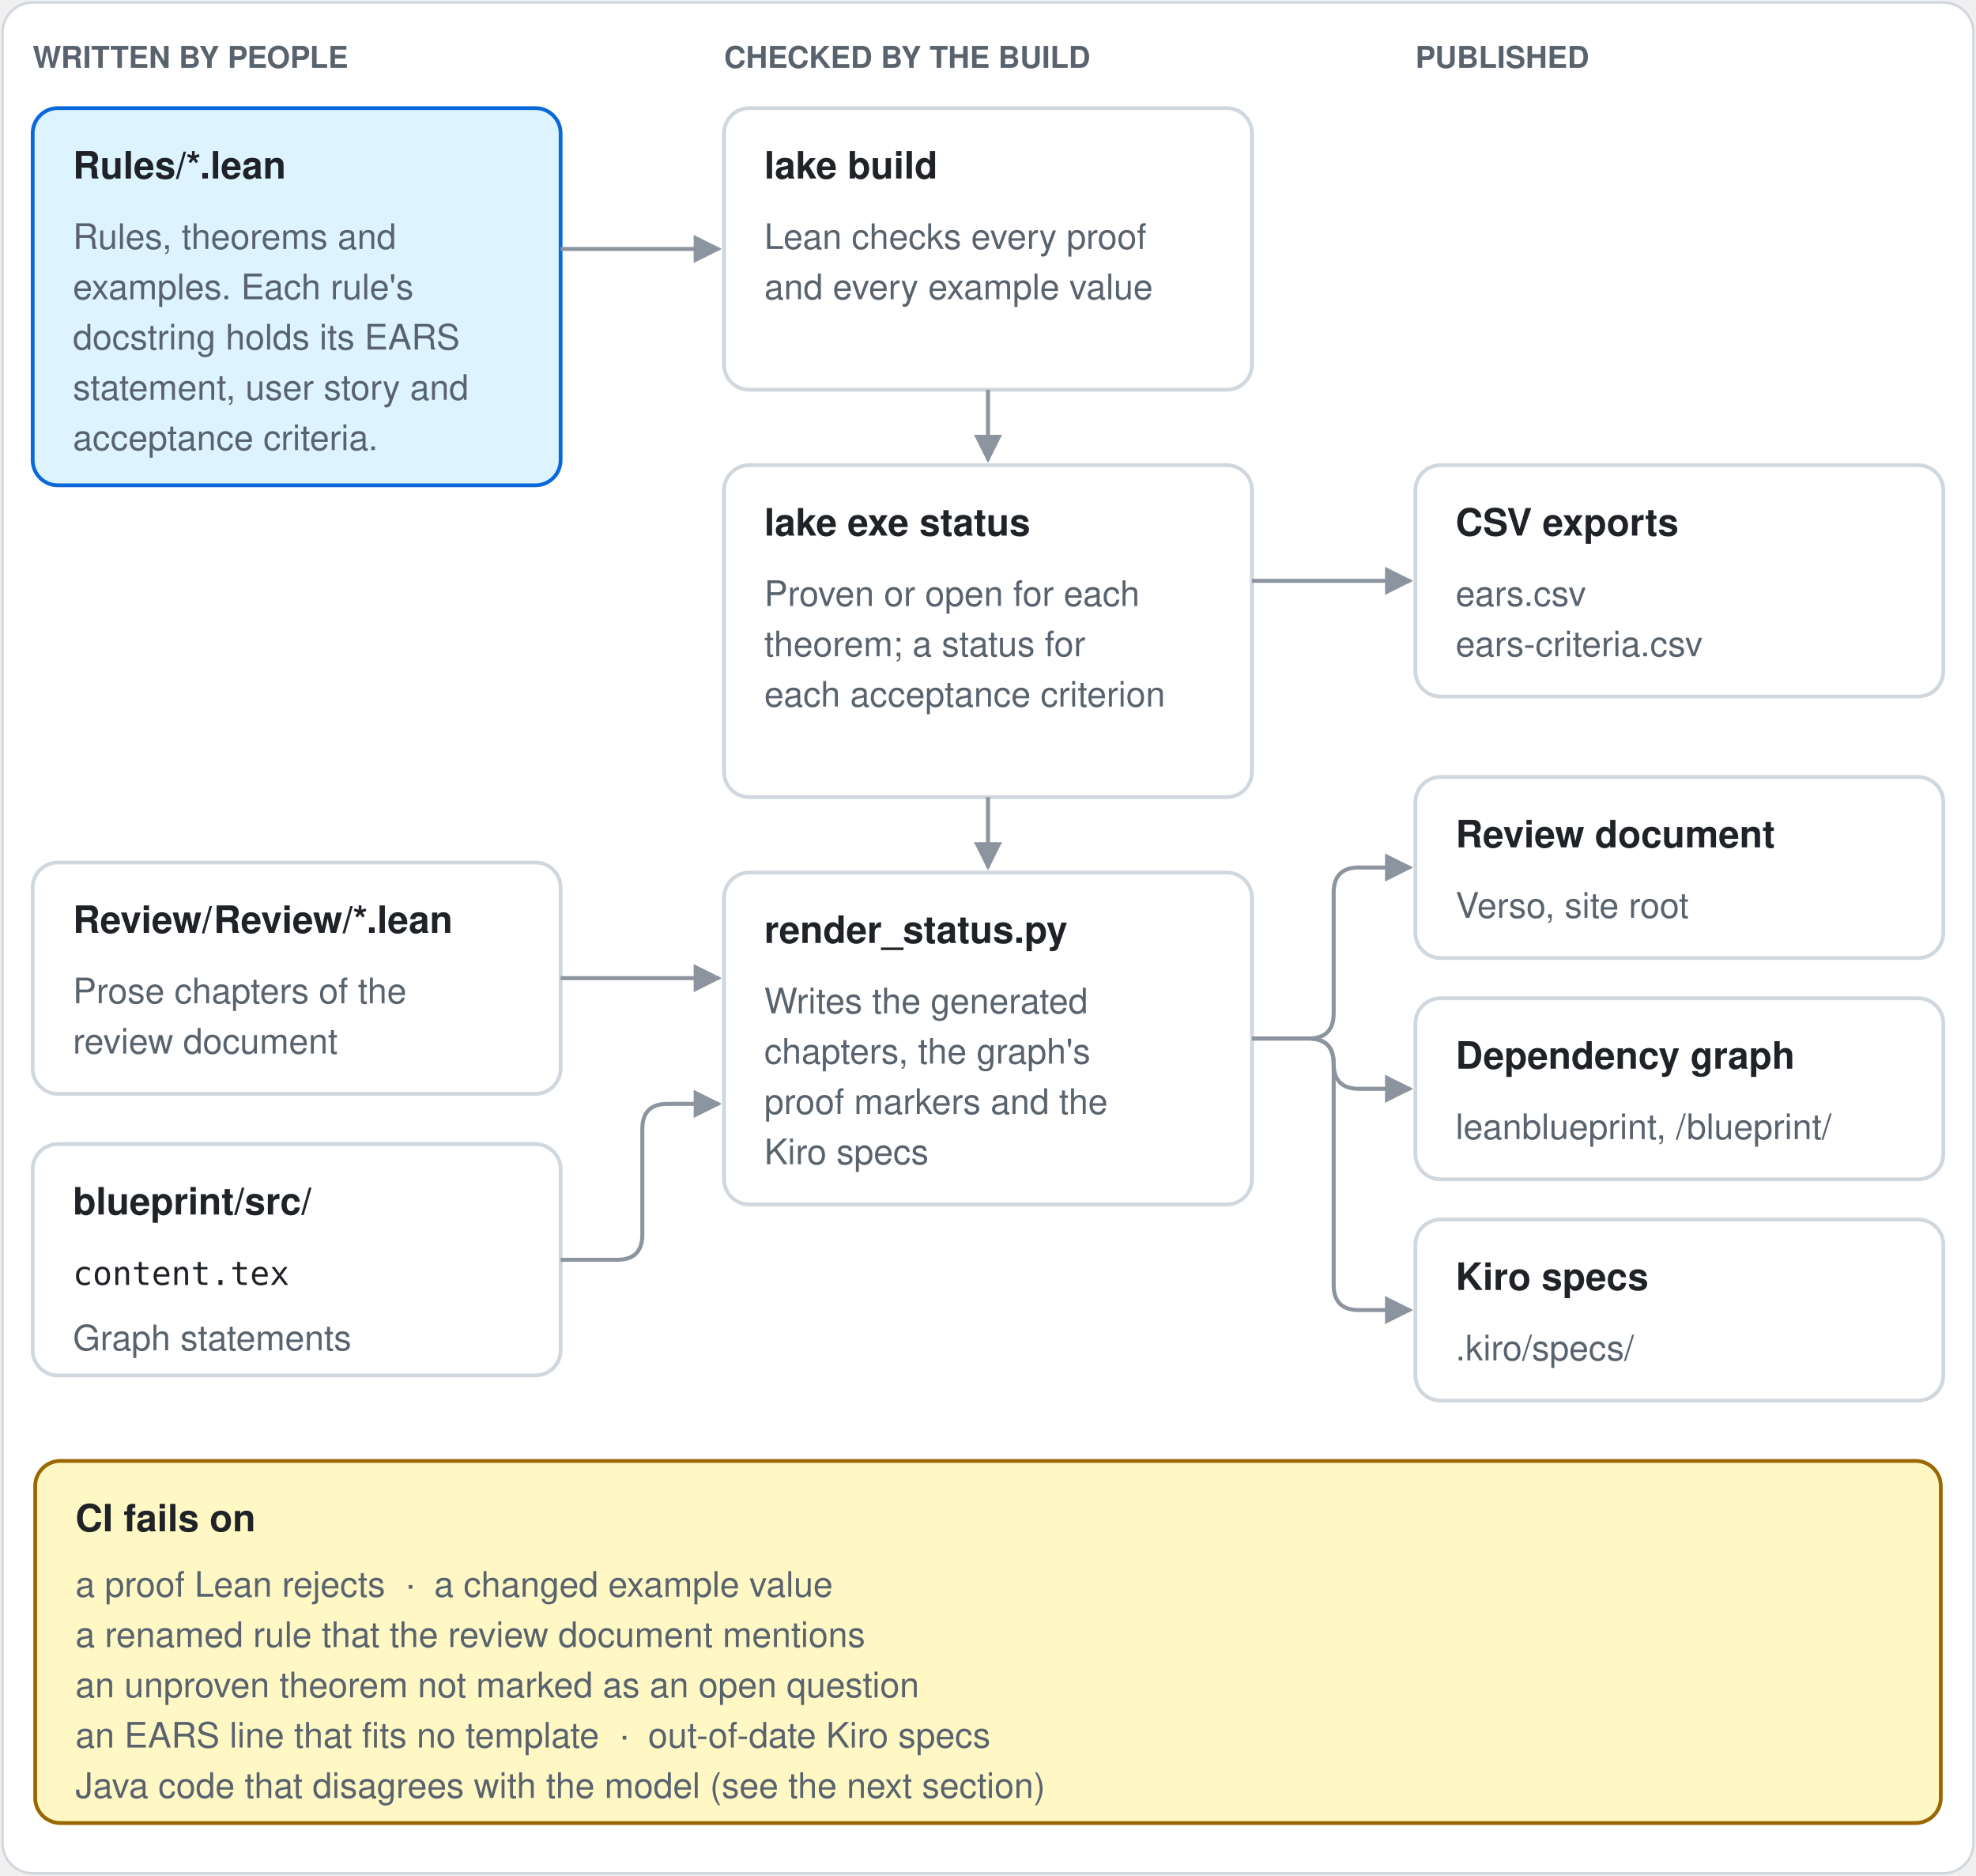
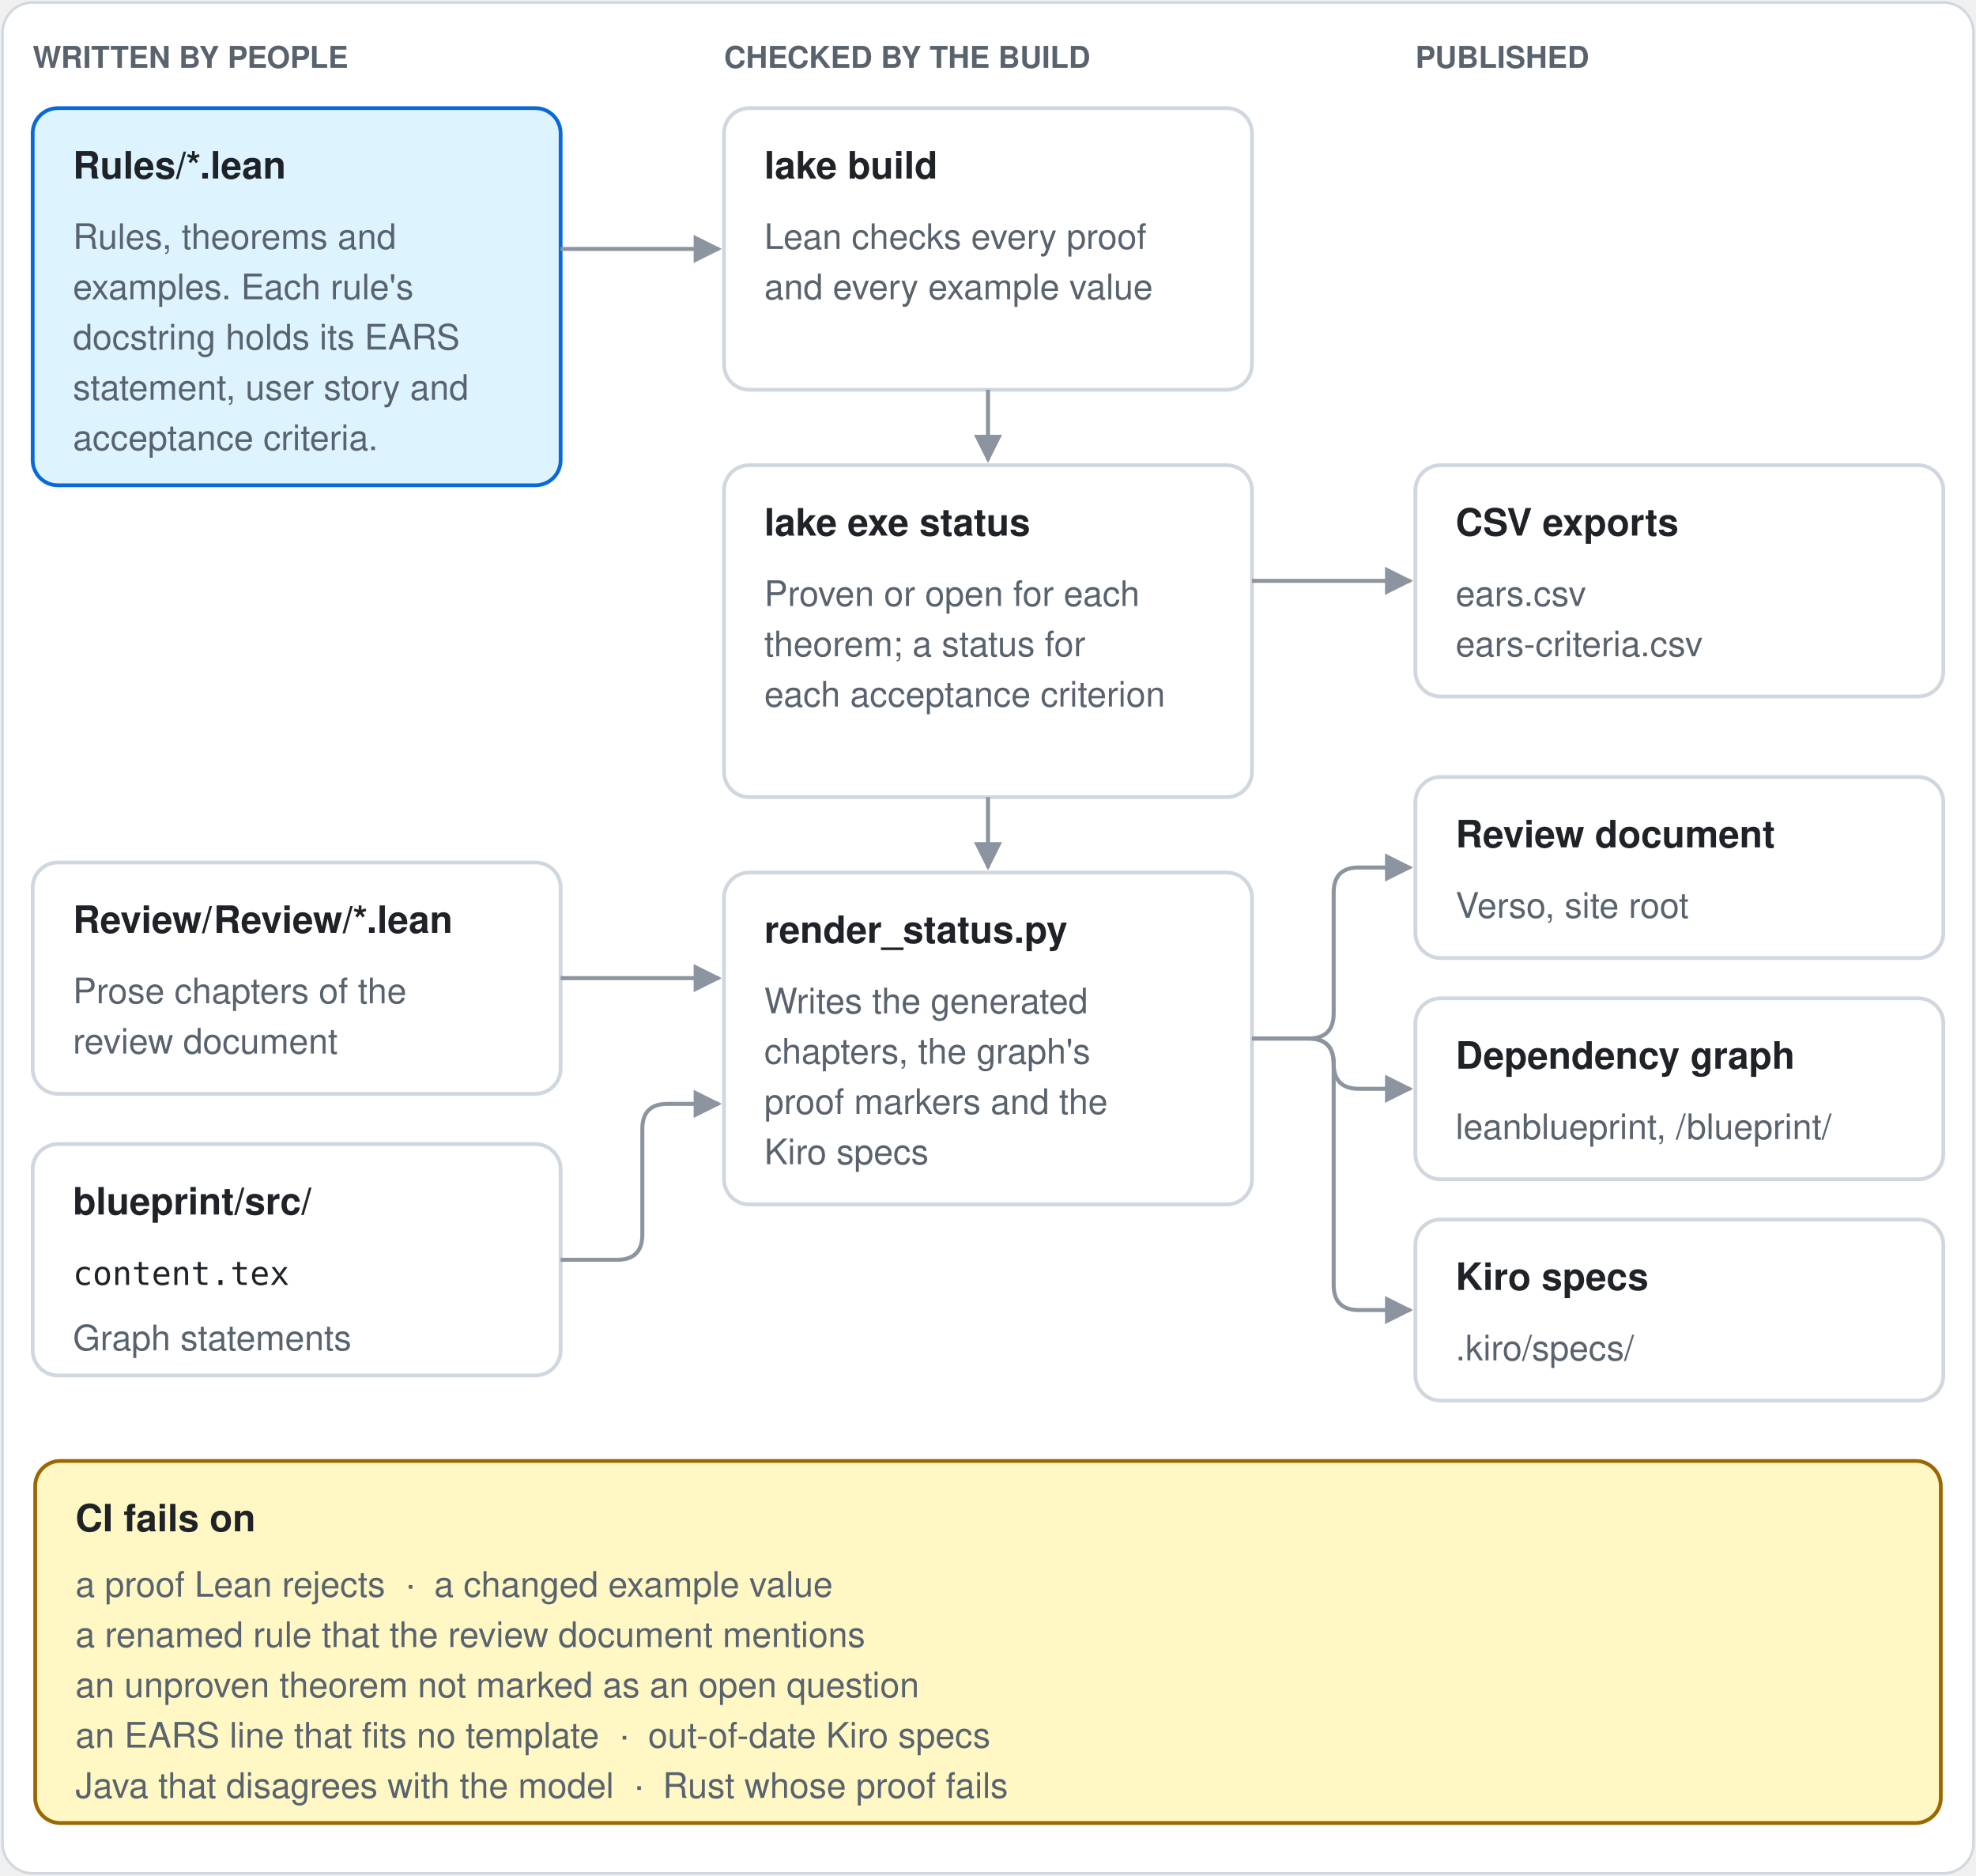
<svg xmlns="http://www.w3.org/2000/svg" width="786" height="746" viewBox="-13 -13 786 746" role="img" aria-label="How the build turns the Lean model into documents">
  <defs>
    <marker id="head" viewBox="0 0 10 10" refX="9" refY="5" markerWidth="7" markerHeight="7" orient="auto-start-reverse">
      <path d="M0,0 L10,5 L0,10 z" fill="#8c959f" />
    </marker>
  </defs>
  <rect x="-12" y="-12" width="784" height="744" rx="12" fill="#ffffff" stroke="#d0d7de" stroke-width="1" />
  <text x="0" y="14" font-family="-apple-system, BlinkMacSystemFont, 'Segoe UI', 'Helvetica Neue', Helvetica, Arial, sans-serif" font-size="12" font-weight="700" fill="#59636e" text-anchor="start" xml:space="preserve">WRITTEN BY PEOPLE</text>
  <text x="275" y="14" font-family="-apple-system, BlinkMacSystemFont, 'Segoe UI', 'Helvetica Neue', Helvetica, Arial, sans-serif" font-size="12" font-weight="700" fill="#59636e" text-anchor="start" xml:space="preserve">CHECKED BY THE BUILD</text>
  <text x="550" y="14" font-family="-apple-system, BlinkMacSystemFont, 'Segoe UI', 'Helvetica Neue', Helvetica, Arial, sans-serif" font-size="12" font-weight="700" fill="#59636e" text-anchor="start" xml:space="preserve">PUBLISHED</text>
  <rect x="0" y="30" width="210" height="150" rx="10" fill="#ddf4ff" stroke="#0969da" stroke-width="1.5" />
  <text x="16" y="58" font-family="-apple-system, BlinkMacSystemFont, 'Segoe UI', 'Helvetica Neue', Helvetica, Arial, sans-serif" font-size="15" font-weight="600" fill="#1f2328" text-anchor="start" xml:space="preserve">Rules/*.lean</text>
  <text x="16" y="86" font-family="-apple-system, BlinkMacSystemFont, 'Segoe UI', 'Helvetica Neue', Helvetica, Arial, sans-serif" font-size="14" font-weight="400" fill="#59636e" text-anchor="start" xml:space="preserve">Rules, theorems and</text>
  <text x="16" y="106" font-family="-apple-system, BlinkMacSystemFont, 'Segoe UI', 'Helvetica Neue', Helvetica, Arial, sans-serif" font-size="14" font-weight="400" fill="#59636e" text-anchor="start" xml:space="preserve">examples. Each rule's</text>
  <text x="16" y="126" font-family="-apple-system, BlinkMacSystemFont, 'Segoe UI', 'Helvetica Neue', Helvetica, Arial, sans-serif" font-size="14" font-weight="400" fill="#59636e" text-anchor="start" xml:space="preserve">docstring holds its EARS</text>
  <text x="16" y="146" font-family="-apple-system, BlinkMacSystemFont, 'Segoe UI', 'Helvetica Neue', Helvetica, Arial, sans-serif" font-size="14" font-weight="400" fill="#59636e" text-anchor="start" xml:space="preserve">statement, user story and</text>
  <text x="16" y="166" font-family="-apple-system, BlinkMacSystemFont, 'Segoe UI', 'Helvetica Neue', Helvetica, Arial, sans-serif" font-size="14" font-weight="400" fill="#59636e" text-anchor="start" xml:space="preserve">acceptance criteria.</text>
  <rect x="0" y="330" width="210" height="92" rx="10" fill="#ffffff" stroke="#d0d7de" stroke-width="1.5" />
  <text x="16" y="358" font-family="-apple-system, BlinkMacSystemFont, 'Segoe UI', 'Helvetica Neue', Helvetica, Arial, sans-serif" font-size="15" font-weight="600" fill="#1f2328" text-anchor="start" xml:space="preserve">Review/Review/*.lean</text>
  <text x="16" y="386" font-family="-apple-system, BlinkMacSystemFont, 'Segoe UI', 'Helvetica Neue', Helvetica, Arial, sans-serif" font-size="14" font-weight="400" fill="#59636e" text-anchor="start" xml:space="preserve">Prose chapters of the</text>
  <text x="16" y="406" font-family="-apple-system, BlinkMacSystemFont, 'Segoe UI', 'Helvetica Neue', Helvetica, Arial, sans-serif" font-size="14" font-weight="400" fill="#59636e" text-anchor="start" xml:space="preserve">review document</text>
  <rect x="0" y="442" width="210" height="92" rx="10" fill="#ffffff" stroke="#d0d7de" stroke-width="1.5" />
  <text x="16" y="470" font-family="-apple-system, BlinkMacSystemFont, 'Segoe UI', 'Helvetica Neue', Helvetica, Arial, sans-serif" font-size="15" font-weight="600" fill="#1f2328" text-anchor="start" xml:space="preserve">blueprint/src/</text>
  <text x="16" y="498" font-family="ui-monospace, SFMono-Regular, 'SF Mono', Menlo, Consolas, monospace" font-size="13" font-weight="400" fill="#1f2328" text-anchor="start" xml:space="preserve">content.tex</text>
  <text x="16" y="524" font-family="-apple-system, BlinkMacSystemFont, 'Segoe UI', 'Helvetica Neue', Helvetica, Arial, sans-serif" font-size="14" font-weight="400" fill="#59636e" text-anchor="start" xml:space="preserve">Graph statements</text>
  <rect x="275" y="30" width="210" height="112" rx="10" fill="#ffffff" stroke="#d0d7de" stroke-width="1.5" />
  <text x="291" y="58" font-family="-apple-system, BlinkMacSystemFont, 'Segoe UI', 'Helvetica Neue', Helvetica, Arial, sans-serif" font-size="15" font-weight="600" fill="#1f2328" text-anchor="start" xml:space="preserve">lake build</text>
  <text x="291" y="86" font-family="-apple-system, BlinkMacSystemFont, 'Segoe UI', 'Helvetica Neue', Helvetica, Arial, sans-serif" font-size="14" font-weight="400" fill="#59636e" text-anchor="start" xml:space="preserve">Lean checks every proof</text>
  <text x="291" y="106" font-family="-apple-system, BlinkMacSystemFont, 'Segoe UI', 'Helvetica Neue', Helvetica, Arial, sans-serif" font-size="14" font-weight="400" fill="#59636e" text-anchor="start" xml:space="preserve">and every example value</text>
  <rect x="275" y="172" width="210" height="132" rx="10" fill="#ffffff" stroke="#d0d7de" stroke-width="1.5" />
  <text x="291" y="200" font-family="-apple-system, BlinkMacSystemFont, 'Segoe UI', 'Helvetica Neue', Helvetica, Arial, sans-serif" font-size="15" font-weight="600" fill="#1f2328" text-anchor="start" xml:space="preserve">lake exe status</text>
  <text x="291" y="228" font-family="-apple-system, BlinkMacSystemFont, 'Segoe UI', 'Helvetica Neue', Helvetica, Arial, sans-serif" font-size="14" font-weight="400" fill="#59636e" text-anchor="start" xml:space="preserve">Proven or open for each</text>
  <text x="291" y="248" font-family="-apple-system, BlinkMacSystemFont, 'Segoe UI', 'Helvetica Neue', Helvetica, Arial, sans-serif" font-size="14" font-weight="400" fill="#59636e" text-anchor="start" xml:space="preserve">theorem; a status for</text>
  <text x="291" y="268" font-family="-apple-system, BlinkMacSystemFont, 'Segoe UI', 'Helvetica Neue', Helvetica, Arial, sans-serif" font-size="14" font-weight="400" fill="#59636e" text-anchor="start" xml:space="preserve">each acceptance criterion</text>
  <rect x="275" y="334" width="210" height="132" rx="10" fill="#ffffff" stroke="#d0d7de" stroke-width="1.5" />
  <text x="291" y="362" font-family="-apple-system, BlinkMacSystemFont, 'Segoe UI', 'Helvetica Neue', Helvetica, Arial, sans-serif" font-size="15" font-weight="600" fill="#1f2328" text-anchor="start" xml:space="preserve">render_status.py</text>
  <text x="291" y="390" font-family="-apple-system, BlinkMacSystemFont, 'Segoe UI', 'Helvetica Neue', Helvetica, Arial, sans-serif" font-size="14" font-weight="400" fill="#59636e" text-anchor="start" xml:space="preserve">Writes the generated</text>
  <text x="291" y="410" font-family="-apple-system, BlinkMacSystemFont, 'Segoe UI', 'Helvetica Neue', Helvetica, Arial, sans-serif" font-size="14" font-weight="400" fill="#59636e" text-anchor="start" xml:space="preserve">chapters, the graph's</text>
  <text x="291" y="430" font-family="-apple-system, BlinkMacSystemFont, 'Segoe UI', 'Helvetica Neue', Helvetica, Arial, sans-serif" font-size="14" font-weight="400" fill="#59636e" text-anchor="start" xml:space="preserve">proof markers and the</text>
  <text x="291" y="450" font-family="-apple-system, BlinkMacSystemFont, 'Segoe UI', 'Helvetica Neue', Helvetica, Arial, sans-serif" font-size="14" font-weight="400" fill="#59636e" text-anchor="start" xml:space="preserve">Kiro specs</text>
  <rect x="550" y="172" width="210" height="92" rx="10" fill="#ffffff" stroke="#d0d7de" stroke-width="1.5" />
  <text x="566" y="200" font-family="-apple-system, BlinkMacSystemFont, 'Segoe UI', 'Helvetica Neue', Helvetica, Arial, sans-serif" font-size="15" font-weight="600" fill="#1f2328" text-anchor="start" xml:space="preserve">CSV exports</text>
  <text x="566" y="228" font-family="-apple-system, BlinkMacSystemFont, 'Segoe UI', 'Helvetica Neue', Helvetica, Arial, sans-serif" font-size="14" font-weight="400" fill="#59636e" text-anchor="start" xml:space="preserve">ears.csv</text>
  <text x="566" y="248" font-family="-apple-system, BlinkMacSystemFont, 'Segoe UI', 'Helvetica Neue', Helvetica, Arial, sans-serif" font-size="14" font-weight="400" fill="#59636e" text-anchor="start" xml:space="preserve">ears-criteria.csv</text>
  <rect x="550" y="296" width="210" height="72" rx="10" fill="#ffffff" stroke="#d0d7de" stroke-width="1.5" />
  <text x="566" y="324" font-family="-apple-system, BlinkMacSystemFont, 'Segoe UI', 'Helvetica Neue', Helvetica, Arial, sans-serif" font-size="15" font-weight="600" fill="#1f2328" text-anchor="start" xml:space="preserve">Review document</text>
  <text x="566" y="352" font-family="-apple-system, BlinkMacSystemFont, 'Segoe UI', 'Helvetica Neue', Helvetica, Arial, sans-serif" font-size="14" font-weight="400" fill="#59636e" text-anchor="start" xml:space="preserve">Verso, site root</text>
  <rect x="550" y="384" width="210" height="72" rx="10" fill="#ffffff" stroke="#d0d7de" stroke-width="1.5" />
  <text x="566" y="412" font-family="-apple-system, BlinkMacSystemFont, 'Segoe UI', 'Helvetica Neue', Helvetica, Arial, sans-serif" font-size="15" font-weight="600" fill="#1f2328" text-anchor="start" xml:space="preserve">Dependency graph</text>
  <text x="566" y="440" font-family="-apple-system, BlinkMacSystemFont, 'Segoe UI', 'Helvetica Neue', Helvetica, Arial, sans-serif" font-size="14" font-weight="400" fill="#59636e" text-anchor="start" xml:space="preserve">leanblueprint, /blueprint/</text>
  <rect x="550" y="472" width="210" height="72" rx="10" fill="#ffffff" stroke="#d0d7de" stroke-width="1.5" />
  <text x="566" y="500" font-family="-apple-system, BlinkMacSystemFont, 'Segoe UI', 'Helvetica Neue', Helvetica, Arial, sans-serif" font-size="15" font-weight="600" fill="#1f2328" text-anchor="start" xml:space="preserve">Kiro specs</text>
  <text x="566" y="528" font-family="-apple-system, BlinkMacSystemFont, 'Segoe UI', 'Helvetica Neue', Helvetica, Arial, sans-serif" font-size="14" font-weight="400" fill="#59636e" text-anchor="start" xml:space="preserve">.kiro/specs/</text>
  <path d="M210,86 L273,86" fill="none" stroke="#8c959f" stroke-width="1.6" marker-end="url(#head)" />
  <path d="M380.0,142 L380.0,170" fill="none" stroke="#8c959f" stroke-width="1.6" marker-end="url(#head)" />
  <path d="M380.0,304 L380.0,332" fill="none" stroke="#8c959f" stroke-width="1.6" marker-end="url(#head)" />
  <path d="M210,376 L273,376" fill="none" stroke="#8c959f" stroke-width="1.6" marker-end="url(#head)" />
  <path d="M210,488 L232.5,488 Q242.5,488 242.5,478 L242.5,436 Q242.5,426 252.5,426 L273,426" fill="none" stroke="#8c959f" stroke-width="1.6" marker-end="url(#head)" />
  <path d="M485,218 L548,218" fill="none" stroke="#8c959f" stroke-width="1.6" marker-end="url(#head)" />
  <path d="M485,400 L507.5,400 Q517.5,400 517.5,390 L517.5,342 Q517.5,332 527.5,332 L548,332" fill="none" stroke="#8c959f" stroke-width="1.6" marker-end="url(#head)" />
  <path d="M485,400 L507.5,400 Q517.5,400 517.5,410 L517.5,410 Q517.5,420 527.5,420 L548,420" fill="none" stroke="#8c959f" stroke-width="1.6" marker-end="url(#head)" />
  <path d="M485,400 L507.5,400 Q517.5,400 517.5,410 L517.5,498 Q517.5,508 527.5,508 L548,508" fill="none" stroke="#8c959f" stroke-width="1.6" marker-end="url(#head)" />
  <rect x="1" y="568" width="758" height="144" rx="10" fill="#fff8c5" stroke="#9a6700" stroke-width="1.5" />
  <text x="17" y="596" font-family="-apple-system, BlinkMacSystemFont, 'Segoe UI', 'Helvetica Neue', Helvetica, Arial, sans-serif" font-size="15" font-weight="600" fill="#1f2328" text-anchor="start" xml:space="preserve">CI fails on</text>
  <text x="17" y="622" font-family="-apple-system, BlinkMacSystemFont, 'Segoe UI', 'Helvetica Neue', Helvetica, Arial, sans-serif" font-size="14" font-weight="400" fill="#59636e" text-anchor="start" xml:space="preserve">a proof Lean rejects  ·  a changed example value</text>
  <text x="17" y="642" font-family="-apple-system, BlinkMacSystemFont, 'Segoe UI', 'Helvetica Neue', Helvetica, Arial, sans-serif" font-size="14" font-weight="400" fill="#59636e" text-anchor="start" xml:space="preserve">a renamed rule that the review document mentions</text>
  <text x="17" y="662" font-family="-apple-system, BlinkMacSystemFont, 'Segoe UI', 'Helvetica Neue', Helvetica, Arial, sans-serif" font-size="14" font-weight="400" fill="#59636e" text-anchor="start" xml:space="preserve">an unproven theorem not marked as an open question</text>
  <text x="17" y="682" font-family="-apple-system, BlinkMacSystemFont, 'Segoe UI', 'Helvetica Neue', Helvetica, Arial, sans-serif" font-size="14" font-weight="400" fill="#59636e" text-anchor="start" xml:space="preserve">an EARS line that fits no template  ·  out-of-date Kiro specs</text>
-   <text x="17" y="702" font-family="-apple-system, BlinkMacSystemFont, 'Segoe UI', 'Helvetica Neue', Helvetica, Arial, sans-serif" font-size="14" font-weight="400" fill="#59636e" text-anchor="start" xml:space="preserve">Java code that disagrees with the model (see the next section)</text>
+   <text x="17" y="702" font-family="-apple-system, BlinkMacSystemFont, 'Segoe UI', 'Helvetica Neue', Helvetica, Arial, sans-serif" font-size="14" font-weight="400" fill="#59636e" text-anchor="start" xml:space="preserve">Java that disagrees with the model  ·  Rust whose proof fails</text>
</svg>
